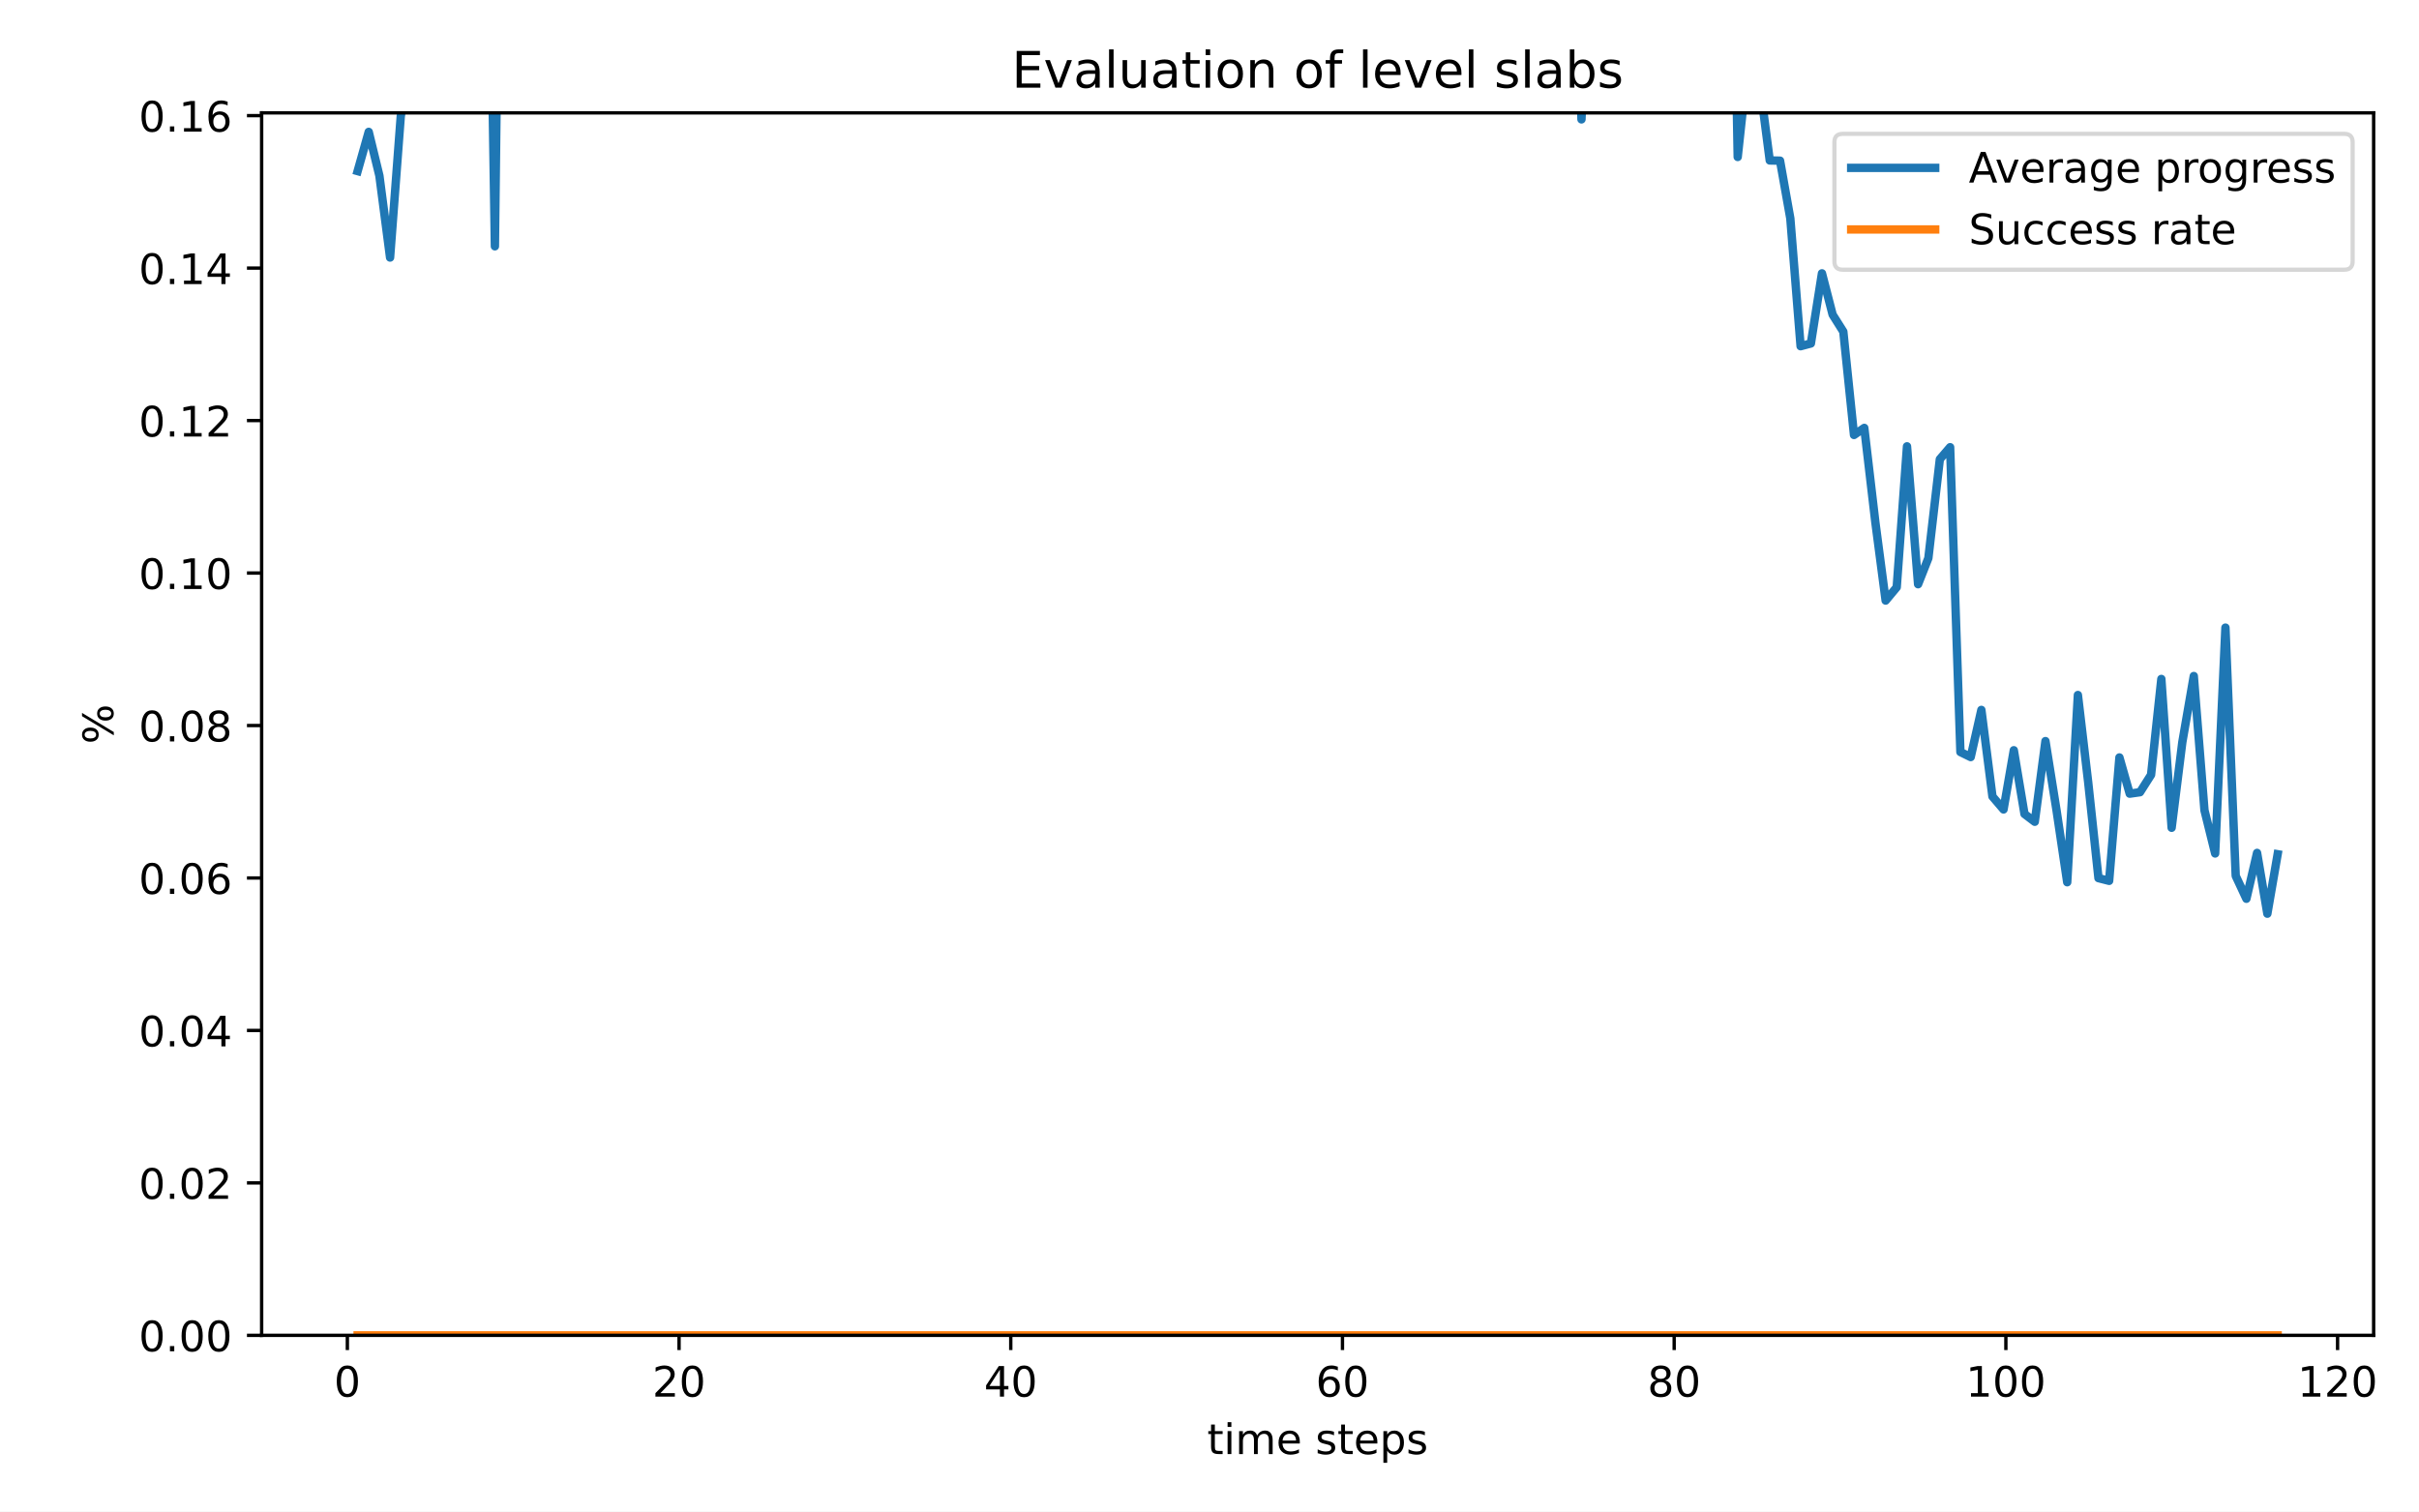
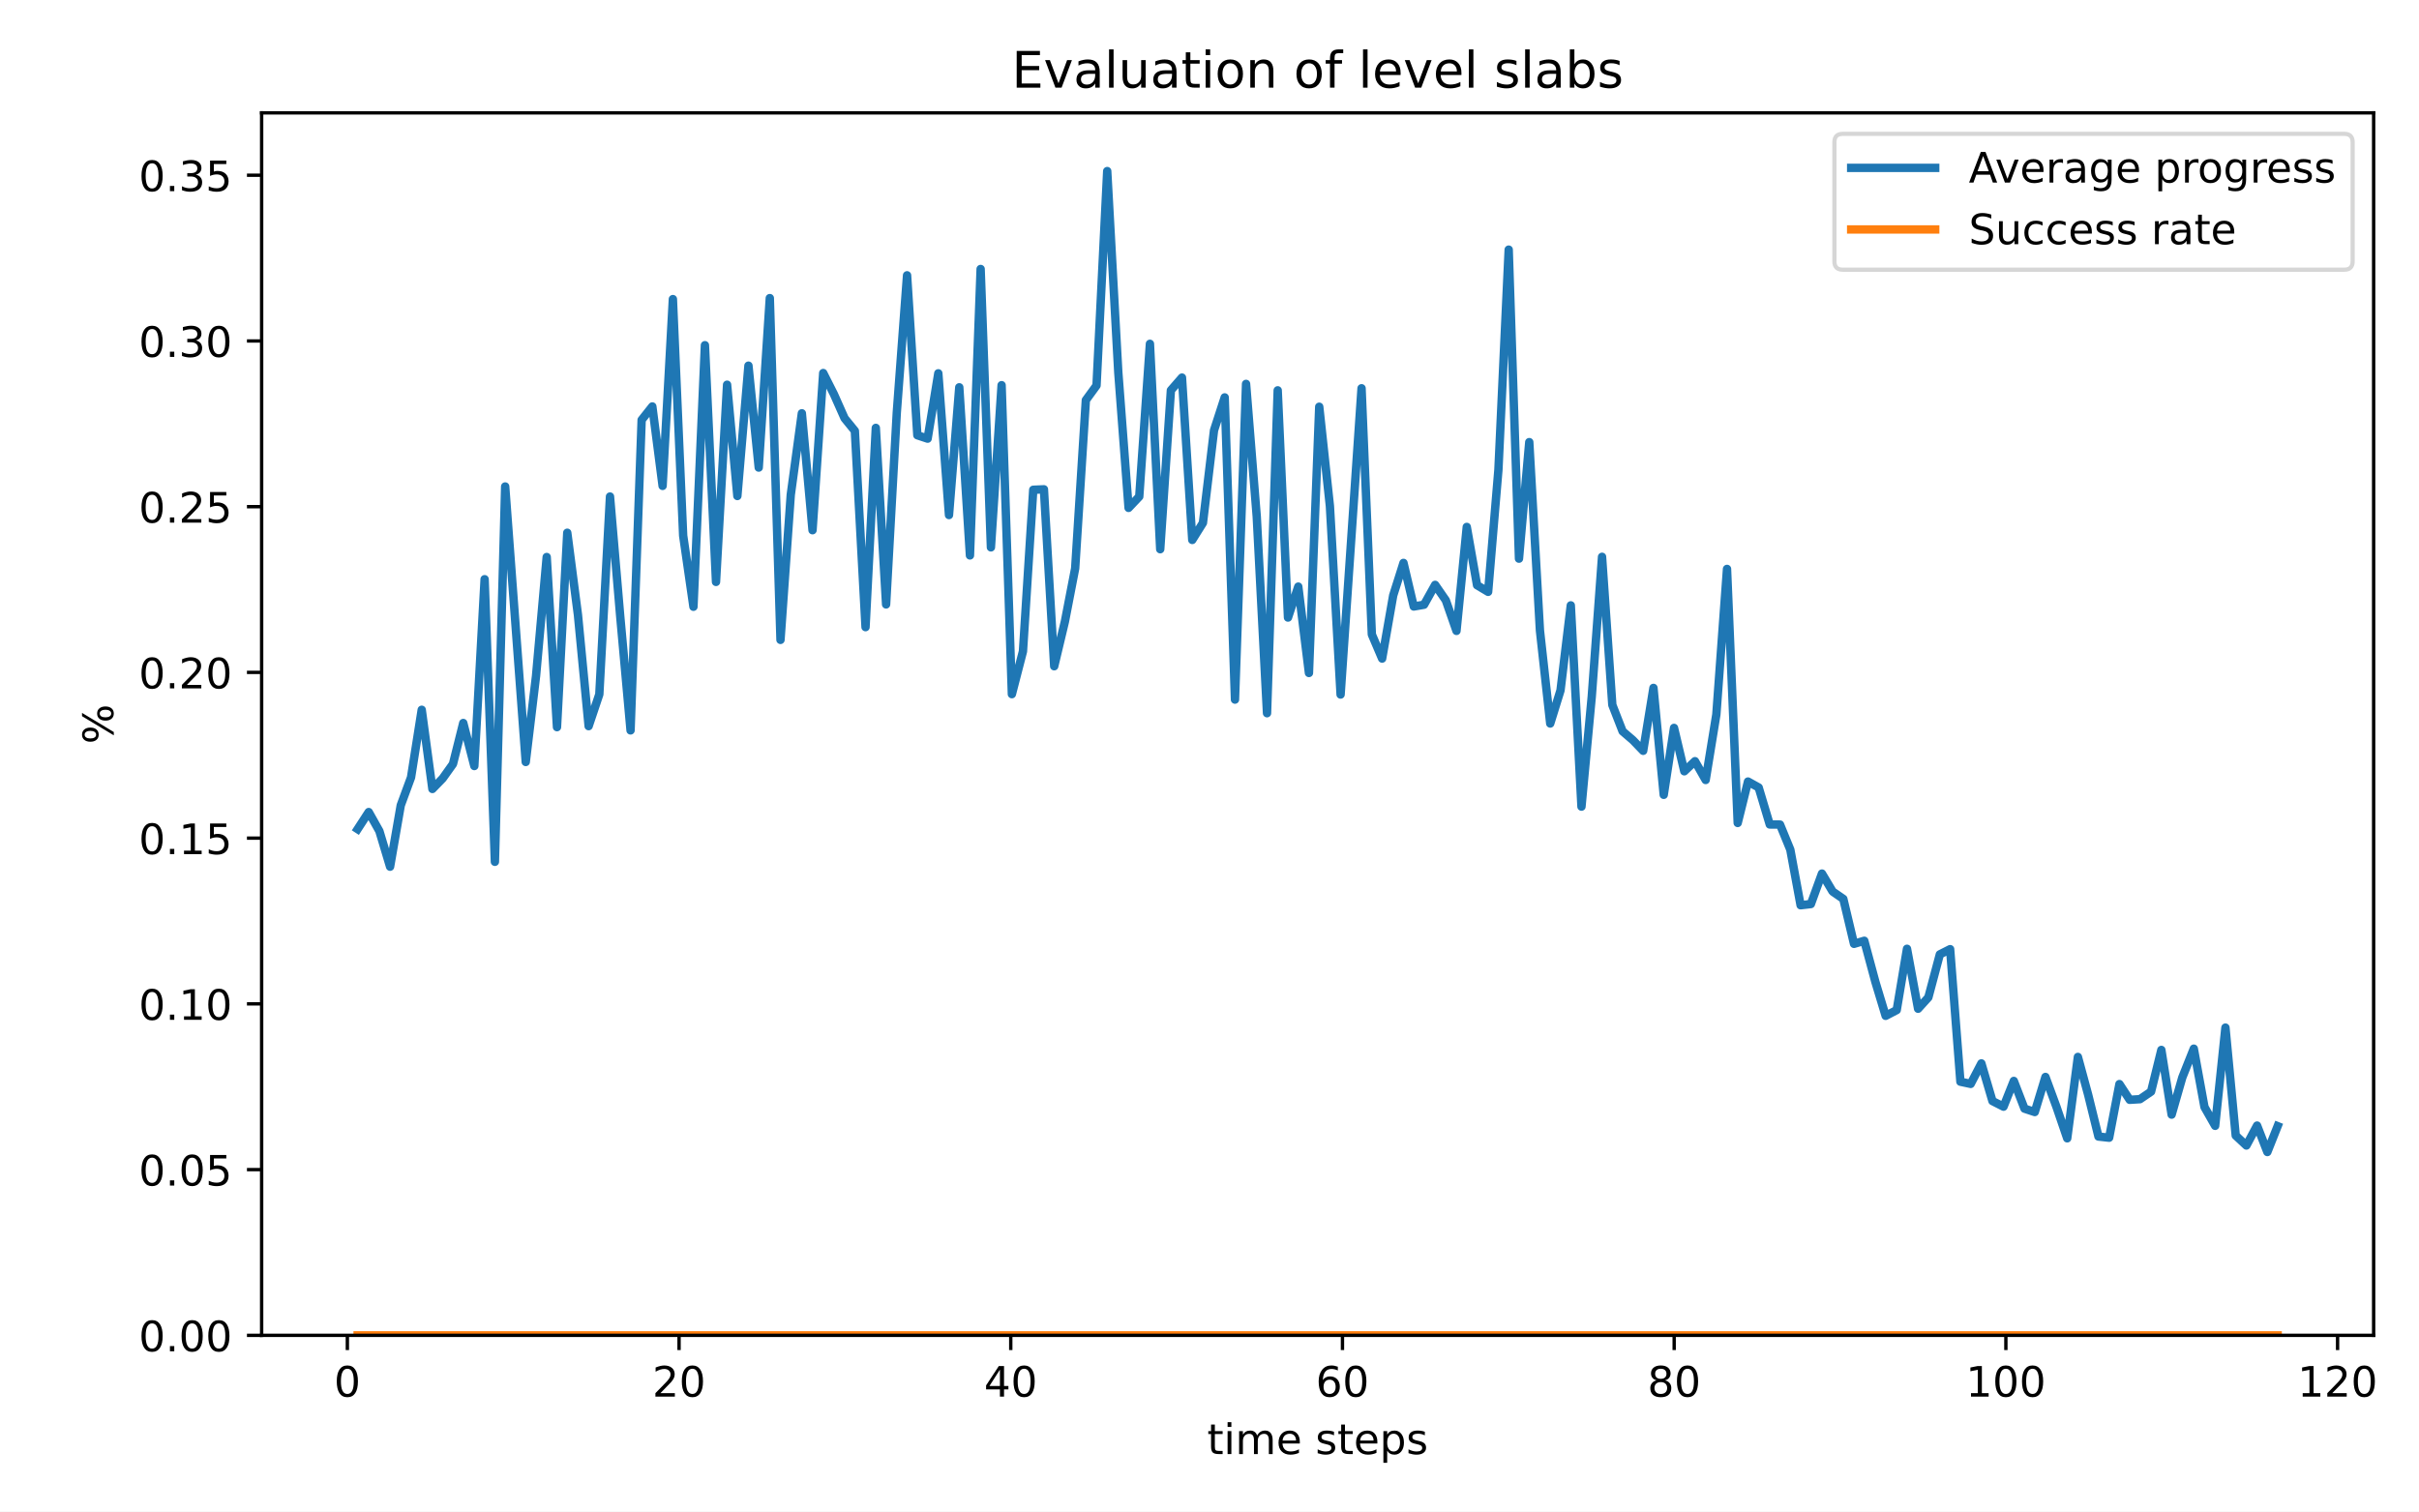
<svg xmlns="http://www.w3.org/2000/svg" xmlns:xlink="http://www.w3.org/1999/xlink" width="576pt" height="360pt" viewBox="0 0 576 360" version="1.1">
  <defs>
    <style type="text/css">*{stroke-linejoin: round; stroke-linecap: butt}</style>
  </defs>
  <g id="figure_1">
    <g id="patch_1">
      <path d="M 0 360  L 576 360  L 576 0  L 0 0  z " style="fill: #ffffff" />
    </g>
    <g id="axes_1">
      <g id="patch_2">
        <path d="M 62.3 318.04  L 565.2 318.04  L 565.2 26.88  L 62.3 26.88  z " style="fill: #ffffff" />
      </g>
      <g id="matplotlib.axis_1">
        <g id="xtick_1">
          <g id="line2d_1">
            <defs>
-               <path id="m8d0ee8a92a" d="M 0 0  L 0 3.5  " style="stroke: #000000; stroke-width: 0.8" />
-             </defs>
-             <g>
-               <use xlink:href="#m8d0ee8a92a" x="82.711" y="318.04" style="stroke: #000000; stroke-width: 0.8" />
+               <path id="m8f69f5ea8b" d="M 0 0  L 0 3.5  " style="stroke: #000000; stroke-width: 0.8" />
+             </defs>
+             <g>
+               <use xlink:href="#m8f69f5ea8b" x="82.711" y="318.04" style="stroke: #000000; stroke-width: 0.8" />
            </g>
          </g>
          <g id="text_1">
            <g transform="translate(79.52939 332.6384) scale(0.1 -0.1)">
              <defs>
                <path id="DejaVuSans-30" d="M 2034 4250  Q 1547 4250 1301 3770  Q 1056 3291 1056 2328  Q 1056 1369 1301 889  Q 1547 409 2034 409  Q 2525 409 2770 889  Q 3016 1369 3016 2328  Q 3016 3291 2770 3770  Q 2525 4250 2034 4250  z M 2034 4750  Q 2819 4750 3233 4129  Q 3647 3509 3647 2328  Q 3647 1150 3233 529  Q 2819 -91 2034 -91  Q 1250 -91 836 529  Q 422 1150 422 2328  Q 422 3509 836 4129  Q 1250 4750 2034 4750  z " transform="scale(0.015625)" />
              </defs>
              <use xlink:href="#DejaVuSans-30" />
            </g>
          </g>
        </g>
        <g id="xtick_2">
          <g id="line2d_2">
            <g>
-               <use xlink:href="#m8d0ee8a92a" x="161.694" y="318.04" style="stroke: #000000; stroke-width: 0.8" />
+               <use xlink:href="#m8f69f5ea8b" x="161.694" y="318.04" style="stroke: #000000; stroke-width: 0.8" />
            </g>
          </g>
          <g id="text_2">
            <g transform="translate(155.3315 332.6384) scale(0.1 -0.1)">
              <defs>
                <path id="DejaVuSans-32" d="M 1228 531  L 3431 531  L 3431 0  L 469 0  L 469 531  Q 828 903 1448 1529  Q 2069 2156 2228 2338  Q 2531 2678 2651 2914  Q 2772 3150 2772 3378  Q 2772 3750 2511 3984  Q 2250 4219 1831 4219  Q 1534 4219 1204 4116  Q 875 4013 500 3803  L 500 4441  Q 881 4594 1212 4672  Q 1544 4750 1819 4750  Q 2544 4750 2975 4387  Q 3406 4025 3406 3419  Q 3406 3131 3298 2873  Q 3191 2616 2906 2266  Q 2828 2175 2409 1742  Q 1991 1309 1228 531  z " transform="scale(0.015625)" />
              </defs>
              <use xlink:href="#DejaVuSans-32" />
              <use xlink:href="#DejaVuSans-30" transform="translate(63.62305 0)" />
            </g>
          </g>
        </g>
        <g id="xtick_3">
          <g id="line2d_3">
            <g>
-               <use xlink:href="#m8d0ee8a92a" x="240.677" y="318.04" style="stroke: #000000; stroke-width: 0.8" />
+               <use xlink:href="#m8f69f5ea8b" x="240.677" y="318.04" style="stroke: #000000; stroke-width: 0.8" />
            </g>
          </g>
          <g id="text_3">
            <g transform="translate(234.315 332.6384) scale(0.1 -0.1)">
              <defs>
                <path id="DejaVuSans-34" d="M 2419 4116  L 825 1625  L 2419 1625  L 2419 4116  z M 2253 4666  L 3047 4666  L 3047 1625  L 3713 1625  L 3713 1100  L 3047 1100  L 3047 0  L 2419 0  L 2419 1100  L 313 1100  L 313 1709  L 2253 4666  z " transform="scale(0.015625)" />
              </defs>
              <use xlink:href="#DejaVuSans-34" />
              <use xlink:href="#DejaVuSans-30" transform="translate(63.62305 0)" />
            </g>
          </g>
        </g>
        <g id="xtick_4">
          <g id="line2d_4">
            <g>
-               <use xlink:href="#m8d0ee8a92a" x="319.661" y="318.04" style="stroke: #000000; stroke-width: 0.8" />
+               <use xlink:href="#m8f69f5ea8b" x="319.661" y="318.04" style="stroke: #000000; stroke-width: 0.8" />
            </g>
          </g>
          <g id="text_4">
            <g transform="translate(313.2984 332.6384) scale(0.1 -0.1)">
              <defs>
                <path id="DejaVuSans-36" d="M 2113 2584  Q 1688 2584 1439 2293  Q 1191 2003 1191 1497  Q 1191 994 1439 701  Q 1688 409 2113 409  Q 2538 409 2786 701  Q 3034 994 3034 1497  Q 3034 2003 2786 2293  Q 2538 2584 2113 2584  z M 3366 4563  L 3366 3988  Q 3128 4100 2886 4159  Q 2644 4219 2406 4219  Q 1781 4219 1451 3797  Q 1122 3375 1075 2522  Q 1259 2794 1537 2939  Q 1816 3084 2150 3084  Q 2853 3084 3261 2657  Q 3669 2231 3669 1497  Q 3669 778 3244 343  Q 2819 -91 2113 -91  Q 1303 -91 875 529  Q 447 1150 447 2328  Q 447 3434 972 4092  Q 1497 4750 2381 4750  Q 2619 4750 2861 4703  Q 3103 4656 3366 4563  z " transform="scale(0.015625)" />
              </defs>
              <use xlink:href="#DejaVuSans-36" />
              <use xlink:href="#DejaVuSans-30" transform="translate(63.62305 0)" />
            </g>
          </g>
        </g>
        <g id="xtick_5">
          <g id="line2d_5">
            <g>
-               <use xlink:href="#m8d0ee8a92a" x="398.644" y="318.04" style="stroke: #000000; stroke-width: 0.8" />
+               <use xlink:href="#m8f69f5ea8b" x="398.644" y="318.04" style="stroke: #000000; stroke-width: 0.8" />
            </g>
          </g>
          <g id="text_5">
            <g transform="translate(392.2818 332.6384) scale(0.1 -0.1)">
              <defs>
                <path id="DejaVuSans-38" d="M 2034 2216  Q 1584 2216 1326 1975  Q 1069 1734 1069 1313  Q 1069 891 1326 650  Q 1584 409 2034 409  Q 2484 409 2743 651  Q 3003 894 3003 1313  Q 3003 1734 2745 1975  Q 2488 2216 2034 2216  z M 1403 2484  Q 997 2584 770 2862  Q 544 3141 544 3541  Q 544 4100 942 4425  Q 1341 4750 2034 4750  Q 2731 4750 3128 4425  Q 3525 4100 3525 3541  Q 3525 3141 3298 2862  Q 3072 2584 2669 2484  Q 3125 2378 3379 2068  Q 3634 1759 3634 1313  Q 3634 634 3220 271  Q 2806 -91 2034 -91  Q 1263 -91 848 271  Q 434 634 434 1313  Q 434 1759 690 2068  Q 947 2378 1403 2484  z M 1172 3481  Q 1172 3119 1398 2916  Q 1625 2713 2034 2713  Q 2441 2713 2670 2916  Q 2900 3119 2900 3481  Q 2900 3844 2670 4047  Q 2441 4250 2034 4250  Q 1625 4250 1398 4047  Q 1172 3844 1172 3481  z " transform="scale(0.015625)" />
              </defs>
              <use xlink:href="#DejaVuSans-38" />
              <use xlink:href="#DejaVuSans-30" transform="translate(63.62305 0)" />
            </g>
          </g>
        </g>
        <g id="xtick_6">
          <g id="line2d_6">
            <g>
-               <use xlink:href="#m8d0ee8a92a" x="477.628" y="318.04" style="stroke: #000000; stroke-width: 0.8" />
+               <use xlink:href="#m8f69f5ea8b" x="477.628" y="318.04" style="stroke: #000000; stroke-width: 0.8" />
            </g>
          </g>
          <g id="text_6">
            <g transform="translate(468.0839 332.6384) scale(0.1 -0.1)">
              <defs>
                <path id="DejaVuSans-31" d="M 794 531  L 1825 531  L 1825 4091  L 703 3866  L 703 4441  L 1819 4666  L 2450 4666  L 2450 531  L 3481 531  L 3481 0  L 794 0  L 794 531  z " transform="scale(0.015625)" />
              </defs>
              <use xlink:href="#DejaVuSans-31" />
              <use xlink:href="#DejaVuSans-30" transform="translate(63.62305 0)" />
              <use xlink:href="#DejaVuSans-30" transform="translate(127.2461 0)" />
            </g>
          </g>
        </g>
        <g id="xtick_7">
          <g id="line2d_7">
            <g>
-               <use xlink:href="#m8d0ee8a92a" x="556.611" y="318.04" style="stroke: #000000; stroke-width: 0.8" />
+               <use xlink:href="#m8f69f5ea8b" x="556.611" y="318.04" style="stroke: #000000; stroke-width: 0.8" />
            </g>
          </g>
          <g id="text_7">
            <g transform="translate(547.0673 332.6384) scale(0.1 -0.1)">
              <use xlink:href="#DejaVuSans-31" />
              <use xlink:href="#DejaVuSans-32" transform="translate(63.62305 0)" />
              <use xlink:href="#DejaVuSans-30" transform="translate(127.2461 0)" />
            </g>
          </g>
        </g>
        <g id="text_8">
          <g transform="translate(287.4445 346.3166) scale(0.1 -0.1)">
            <defs>
              <path id="DejaVuSans-74" d="M 1172 4494  L 1172 3500  L 2356 3500  L 2356 3053  L 1172 3053  L 1172 1153  Q 1172 725 1289 603  Q 1406 481 1766 481  L 2356 481  L 2356 0  L 1766 0  Q 1100 0 847 248  Q 594 497 594 1153  L 594 3053  L 172 3053  L 172 3500  L 594 3500  L 594 4494  L 1172 4494  z " transform="scale(0.015625)" />
              <path id="DejaVuSans-69" d="M 603 3500  L 1178 3500  L 1178 0  L 603 0  L 603 3500  z M 603 4863  L 1178 4863  L 1178 4134  L 603 4134  L 603 4863  z " transform="scale(0.015625)" />
              <path id="DejaVuSans-6d" d="M 3328 2828  Q 3544 3216 3844 3400  Q 4144 3584 4550 3584  Q 5097 3584 5394 3201  Q 5691 2819 5691 2113  L 5691 0  L 5113 0  L 5113 2094  Q 5113 2597 4934 2840  Q 4756 3084 4391 3084  Q 3944 3084 3684 2787  Q 3425 2491 3425 1978  L 3425 0  L 2847 0  L 2847 2094  Q 2847 2600 2669 2842  Q 2491 3084 2119 3084  Q 1678 3084 1418 2786  Q 1159 2488 1159 1978  L 1159 0  L 581 0  L 581 3500  L 1159 3500  L 1159 2956  Q 1356 3278 1631 3431  Q 1906 3584 2284 3584  Q 2666 3584 2933 3390  Q 3200 3197 3328 2828  z " transform="scale(0.015625)" />
              <path id="DejaVuSans-65" d="M 3597 1894  L 3597 1613  L 953 1613  Q 991 1019 1311 708  Q 1631 397 2203 397  Q 2534 397 2845 478  Q 3156 559 3463 722  L 3463 178  Q 3153 47 2828 -22  Q 2503 -91 2169 -91  Q 1331 -91 842 396  Q 353 884 353 1716  Q 353 2575 817 3079  Q 1281 3584 2069 3584  Q 2775 3584 3186 3129  Q 3597 2675 3597 1894  z M 3022 2063  Q 3016 2534 2758 2815  Q 2500 3097 2075 3097  Q 1594 3097 1305 2825  Q 1016 2553 972 2059  L 3022 2063  z " transform="scale(0.015625)" />
              <path id="DejaVuSans-20" transform="scale(0.015625)" />
              <path id="DejaVuSans-73" d="M 2834 3397  L 2834 2853  Q 2591 2978 2328 3040  Q 2066 3103 1784 3103  Q 1356 3103 1142 2972  Q 928 2841 928 2578  Q 928 2378 1081 2264  Q 1234 2150 1697 2047  L 1894 2003  Q 2506 1872 2764 1633  Q 3022 1394 3022 966  Q 3022 478 2636 193  Q 2250 -91 1575 -91  Q 1294 -91 989 -36  Q 684 19 347 128  L 347 722  Q 666 556 975 473  Q 1284 391 1588 391  Q 1994 391 2212 530  Q 2431 669 2431 922  Q 2431 1156 2273 1281  Q 2116 1406 1581 1522  L 1381 1569  Q 847 1681 609 1914  Q 372 2147 372 2553  Q 372 3047 722 3315  Q 1072 3584 1716 3584  Q 2034 3584 2315 3537  Q 2597 3491 2834 3397  z " transform="scale(0.015625)" />
              <path id="DejaVuSans-70" d="M 1159 525  L 1159 -1331  L 581 -1331  L 581 3500  L 1159 3500  L 1159 2969  Q 1341 3281 1617 3432  Q 1894 3584 2278 3584  Q 2916 3584 3314 3078  Q 3713 2572 3713 1747  Q 3713 922 3314 415  Q 2916 -91 2278 -91  Q 1894 -91 1617 61  Q 1341 213 1159 525  z M 3116 1747  Q 3116 2381 2855 2742  Q 2594 3103 2138 3103  Q 1681 3103 1420 2742  Q 1159 2381 1159 1747  Q 1159 1113 1420 752  Q 1681 391 2138 391  Q 2594 391 2855 752  Q 3116 1113 3116 1747  z " transform="scale(0.015625)" />
            </defs>
            <use xlink:href="#DejaVuSans-74" />
            <use xlink:href="#DejaVuSans-69" transform="translate(39.20898 0)" />
            <use xlink:href="#DejaVuSans-6d" transform="translate(66.99219 0)" />
            <use xlink:href="#DejaVuSans-65" transform="translate(164.4043 0)" />
            <use xlink:href="#DejaVuSans-20" transform="translate(225.9277 0)" />
            <use xlink:href="#DejaVuSans-73" transform="translate(257.7148 0)" />
            <use xlink:href="#DejaVuSans-74" transform="translate(309.8145 0)" />
            <use xlink:href="#DejaVuSans-65" transform="translate(349.0234 0)" />
            <use xlink:href="#DejaVuSans-70" transform="translate(410.5469 0)" />
            <use xlink:href="#DejaVuSans-73" transform="translate(474.0234 0)" />
          </g>
        </g>
      </g>
      <g id="matplotlib.axis_2">
        <g id="ytick_1">
          <g id="line2d_8">
            <defs>
-               <path id="m5d60619b1b" d="M 0 0  L -3.5 0  " style="stroke: #000000; stroke-width: 0.8" />
-             </defs>
-             <g>
-               <use xlink:href="#m5d60619b1b" x="62.3" y="318.04" style="stroke: #000000; stroke-width: 0.8" />
+               <path id="m238038a373" d="M 0 0  L -3.5 0  " style="stroke: #000000; stroke-width: 0.8" />
+             </defs>
+             <g>
+               <use xlink:href="#m238038a373" x="62.3" y="318.04" style="stroke: #000000; stroke-width: 0.8" />
            </g>
          </g>
          <g id="text_9">
            <g transform="translate(33.03437 321.8392) scale(0.1 -0.1)">
              <defs>
                <path id="DejaVuSans-2e" d="M 684 794  L 1344 794  L 1344 0  L 684 0  L 684 794  z " transform="scale(0.015625)" />
              </defs>
              <use xlink:href="#DejaVuSans-30" />
              <use xlink:href="#DejaVuSans-2e" transform="translate(63.62305 0)" />
              <use xlink:href="#DejaVuSans-30" transform="translate(95.41016 0)" />
              <use xlink:href="#DejaVuSans-30" transform="translate(159.0332 0)" />
            </g>
          </g>
        </g>
        <g id="ytick_2">
          <g id="line2d_9">
            <g>
-               <use xlink:href="#m5d60619b1b" x="62.3" y="281.728" style="stroke: #000000; stroke-width: 0.8" />
+               <use xlink:href="#m238038a373" x="62.3" y="278.567" style="stroke: #000000; stroke-width: 0.8" />
            </g>
          </g>
          <g id="text_10">
-             <g transform="translate(33.03437 285.5273) scale(0.1 -0.1)">
+             <g transform="translate(33.03437 282.3664) scale(0.1 -0.1)">
+               <defs>
+                 <path id="DejaVuSans-35" d="M 691 4666  L 3169 4666  L 3169 4134  L 1269 4134  L 1269 2991  Q 1406 3038 1543 3061  Q 1681 3084 1819 3084  Q 2600 3084 3056 2656  Q 3513 2228 3513 1497  Q 3513 744 3044 326  Q 2575 -91 1722 -91  Q 1428 -91 1123 -41  Q 819 9 494 109  L 494 744  Q 775 591 1075 516  Q 1375 441 1709 441  Q 2250 441 2565 725  Q 2881 1009 2881 1497  Q 2881 1984 2565 2268  Q 2250 2553 1709 2553  Q 1456 2553 1204 2497  Q 953 2441 691 2322  L 691 4666  z " transform="scale(0.015625)" />
+               </defs>
              <use xlink:href="#DejaVuSans-30" />
              <use xlink:href="#DejaVuSans-2e" transform="translate(63.62305 0)" />
              <use xlink:href="#DejaVuSans-30" transform="translate(95.41016 0)" />
-               <use xlink:href="#DejaVuSans-32" transform="translate(159.0332 0)" />
+               <use xlink:href="#DejaVuSans-35" transform="translate(159.0332 0)" />
            </g>
          </g>
        </g>
        <g id="ytick_3">
          <g id="line2d_10">
            <g>
-               <use xlink:href="#m5d60619b1b" x="62.3" y="245.416" style="stroke: #000000; stroke-width: 0.8" />
+               <use xlink:href="#m238038a373" x="62.3" y="239.094" style="stroke: #000000; stroke-width: 0.8" />
            </g>
          </g>
          <g id="text_11">
-             <g transform="translate(33.03437 249.2155) scale(0.1 -0.1)">
-               <use xlink:href="#DejaVuSans-30" />
-               <use xlink:href="#DejaVuSans-2e" transform="translate(63.62305 0)" />
-               <use xlink:href="#DejaVuSans-30" transform="translate(95.41016 0)" />
-               <use xlink:href="#DejaVuSans-34" transform="translate(159.0332 0)" />
+             <g transform="translate(33.03437 242.8937) scale(0.1 -0.1)">
+               <use xlink:href="#DejaVuSans-30" />
+               <use xlink:href="#DejaVuSans-2e" transform="translate(63.62305 0)" />
+               <use xlink:href="#DejaVuSans-31" transform="translate(95.41016 0)" />
+               <use xlink:href="#DejaVuSans-30" transform="translate(159.0332 0)" />
            </g>
          </g>
        </g>
        <g id="ytick_4">
          <g id="line2d_11">
            <g>
-               <use xlink:href="#m5d60619b1b" x="62.3" y="209.104" style="stroke: #000000; stroke-width: 0.8" />
+               <use xlink:href="#m238038a373" x="62.3" y="199.622" style="stroke: #000000; stroke-width: 0.8" />
            </g>
          </g>
          <g id="text_12">
-             <g transform="translate(33.03437 212.9036) scale(0.1 -0.1)">
-               <use xlink:href="#DejaVuSans-30" />
-               <use xlink:href="#DejaVuSans-2e" transform="translate(63.62305 0)" />
-               <use xlink:href="#DejaVuSans-30" transform="translate(95.41016 0)" />
-               <use xlink:href="#DejaVuSans-36" transform="translate(159.0332 0)" />
+             <g transform="translate(33.03437 203.4209) scale(0.1 -0.1)">
+               <use xlink:href="#DejaVuSans-30" />
+               <use xlink:href="#DejaVuSans-2e" transform="translate(63.62305 0)" />
+               <use xlink:href="#DejaVuSans-31" transform="translate(95.41016 0)" />
+               <use xlink:href="#DejaVuSans-35" transform="translate(159.0332 0)" />
            </g>
          </g>
        </g>
        <g id="ytick_5">
          <g id="line2d_12">
            <g>
-               <use xlink:href="#m5d60619b1b" x="62.3" y="172.793" style="stroke: #000000; stroke-width: 0.8" />
+               <use xlink:href="#m238038a373" x="62.3" y="160.149" style="stroke: #000000; stroke-width: 0.8" />
            </g>
          </g>
          <g id="text_13">
-             <g transform="translate(33.03437 176.5917) scale(0.1 -0.1)">
-               <use xlink:href="#DejaVuSans-30" />
-               <use xlink:href="#DejaVuSans-2e" transform="translate(63.62305 0)" />
-               <use xlink:href="#DejaVuSans-30" transform="translate(95.41016 0)" />
-               <use xlink:href="#DejaVuSans-38" transform="translate(159.0332 0)" />
+             <g transform="translate(33.03437 163.9481) scale(0.1 -0.1)">
+               <use xlink:href="#DejaVuSans-30" />
+               <use xlink:href="#DejaVuSans-2e" transform="translate(63.62305 0)" />
+               <use xlink:href="#DejaVuSans-32" transform="translate(95.41016 0)" />
+               <use xlink:href="#DejaVuSans-30" transform="translate(159.0332 0)" />
            </g>
          </g>
        </g>
        <g id="ytick_6">
          <g id="line2d_13">
            <g>
-               <use xlink:href="#m5d60619b1b" x="62.3" y="136.481" style="stroke: #000000; stroke-width: 0.8" />
+               <use xlink:href="#m238038a373" x="62.3" y="120.676" style="stroke: #000000; stroke-width: 0.8" />
            </g>
          </g>
          <g id="text_14">
-             <g transform="translate(33.03437 140.2799) scale(0.1 -0.1)">
-               <use xlink:href="#DejaVuSans-30" />
-               <use xlink:href="#DejaVuSans-2e" transform="translate(63.62305 0)" />
-               <use xlink:href="#DejaVuSans-31" transform="translate(95.41016 0)" />
-               <use xlink:href="#DejaVuSans-30" transform="translate(159.0332 0)" />
+             <g transform="translate(33.03437 124.4753) scale(0.1 -0.1)">
+               <use xlink:href="#DejaVuSans-30" />
+               <use xlink:href="#DejaVuSans-2e" transform="translate(63.62305 0)" />
+               <use xlink:href="#DejaVuSans-32" transform="translate(95.41016 0)" />
+               <use xlink:href="#DejaVuSans-35" transform="translate(159.0332 0)" />
            </g>
          </g>
        </g>
        <g id="ytick_7">
          <g id="line2d_14">
            <g>
-               <use xlink:href="#m5d60619b1b" x="62.3" y="100.169" style="stroke: #000000; stroke-width: 0.8" />
+               <use xlink:href="#m238038a373" x="62.3" y="81.203" style="stroke: #000000; stroke-width: 0.8" />
            </g>
          </g>
          <g id="text_15">
-             <g transform="translate(33.03437 103.968) scale(0.1 -0.1)">
-               <use xlink:href="#DejaVuSans-30" />
-               <use xlink:href="#DejaVuSans-2e" transform="translate(63.62305 0)" />
-               <use xlink:href="#DejaVuSans-31" transform="translate(95.41016 0)" />
-               <use xlink:href="#DejaVuSans-32" transform="translate(159.0332 0)" />
+             <g transform="translate(33.03437 85.00253) scale(0.1 -0.1)">
+               <defs>
+                 <path id="DejaVuSans-33" d="M 2597 2516  Q 3050 2419 3304 2112  Q 3559 1806 3559 1356  Q 3559 666 3084 287  Q 2609 -91 1734 -91  Q 1441 -91 1130 -33  Q 819 25 488 141  L 488 750  Q 750 597 1062 519  Q 1375 441 1716 441  Q 2309 441 2620 675  Q 2931 909 2931 1356  Q 2931 1769 2642 2001  Q 2353 2234 1838 2234  L 1294 2234  L 1294 2753  L 1863 2753  Q 2328 2753 2575 2939  Q 2822 3125 2822 3475  Q 2822 3834 2567 4026  Q 2313 4219 1838 4219  Q 1578 4219 1281 4162  Q 984 4106 628 3988  L 628 4550  Q 988 4650 1302 4700  Q 1616 4750 1894 4750  Q 2613 4750 3031 4423  Q 3450 4097 3450 3541  Q 3450 3153 3228 2886  Q 3006 2619 2597 2516  z " transform="scale(0.015625)" />
+               </defs>
+               <use xlink:href="#DejaVuSans-30" />
+               <use xlink:href="#DejaVuSans-2e" transform="translate(63.62305 0)" />
+               <use xlink:href="#DejaVuSans-33" transform="translate(95.41016 0)" />
+               <use xlink:href="#DejaVuSans-30" transform="translate(159.0332 0)" />
            </g>
          </g>
        </g>
        <g id="ytick_8">
          <g id="line2d_15">
            <g>
-               <use xlink:href="#m5d60619b1b" x="62.3" y="63.857" style="stroke: #000000; stroke-width: 0.8" />
+               <use xlink:href="#m238038a373" x="62.3" y="41.731" style="stroke: #000000; stroke-width: 0.8" />
            </g>
          </g>
          <g id="text_16">
-             <g transform="translate(33.03437 67.65613) scale(0.1 -0.1)">
-               <use xlink:href="#DejaVuSans-30" />
-               <use xlink:href="#DejaVuSans-2e" transform="translate(63.62305 0)" />
-               <use xlink:href="#DejaVuSans-31" transform="translate(95.41016 0)" />
-               <use xlink:href="#DejaVuSans-34" transform="translate(159.0332 0)" />
-             </g>
-           </g>
-         </g>
-         <g id="ytick_9">
-           <g id="line2d_16">
-             <g>
-               <use xlink:href="#m5d60619b1b" x="62.3" y="27.545" style="stroke: #000000; stroke-width: 0.8" />
-             </g>
-           </g>
-           <g id="text_17">
-             <g transform="translate(33.03437 31.34426) scale(0.1 -0.1)">
-               <use xlink:href="#DejaVuSans-30" />
-               <use xlink:href="#DejaVuSans-2e" transform="translate(63.62305 0)" />
-               <use xlink:href="#DejaVuSans-31" transform="translate(95.41016 0)" />
-               <use xlink:href="#DejaVuSans-36" transform="translate(159.0332 0)" />
-             </g>
-           </g>
-         </g>
-         <g id="text_18">
+             <g transform="translate(33.03437 45.52975) scale(0.1 -0.1)">
+               <use xlink:href="#DejaVuSans-30" />
+               <use xlink:href="#DejaVuSans-2e" transform="translate(63.62305 0)" />
+               <use xlink:href="#DejaVuSans-33" transform="translate(95.41016 0)" />
+               <use xlink:href="#DejaVuSans-35" transform="translate(159.0332 0)" />
+             </g>
+           </g>
+         </g>
+         <g id="text_17">
          <g transform="translate(26.95469 177.2108) rotate(-90) scale(0.1 -0.1)">
            <defs>
              <path id="DejaVuSans-25" d="M 4653 2053  Q 4381 2053 4226 1822  Q 4072 1591 4072 1178  Q 4072 772 4226 539  Q 4381 306 4653 306  Q 4919 306 5073 539  Q 5228 772 5228 1178  Q 5228 1588 5073 1820  Q 4919 2053 4653 2053  z M 4653 2450  Q 5147 2450 5437 2106  Q 5728 1763 5728 1178  Q 5728 594 5436 251  Q 5144 -91 4653 -91  Q 4153 -91 3862 251  Q 3572 594 3572 1178  Q 3572 1766 3864 2108  Q 4156 2450 4653 2450  z M 1428 4353  Q 1159 4353 1004 4120  Q 850 3888 850 3481  Q 850 3069 1003 2837  Q 1156 2606 1428 2606  Q 1700 2606 1854 2837  Q 2009 3069 2009 3481  Q 2009 3884 1853 4118  Q 1697 4353 1428 4353  z M 4250 4750  L 4750 4750  L 1831 -91  L 1331 -91  L 4250 4750  z M 1428 4750  Q 1922 4750 2215 4408  Q 2509 4066 2509 3481  Q 2509 2891 2217 2550  Q 1925 2209 1428 2209  Q 931 2209 642 2551  Q 353 2894 353 3481  Q 353 4063 643 4406  Q 934 4750 1428 4750  z " transform="scale(0.015625)" />
            </defs>
            <use xlink:href="#DejaVuSans-25" />
          </g>
        </g>
      </g>
+       <g id="line2d_16">
+         <path d="M 85.159 197.467  L 87.797 193.406  L 90.34 197.947  L 92.884 206.421  L 95.427 191.797  L 97.875 185.155  L 100.418 169.052  L 102.962 187.909  L 105.41 185.391  L 107.859 181.958  L 110.307 172.198  L 112.945 182.445  L 115.394 137.952  L 117.842 205.258  L 120.29 115.867  L 125.187 181.479  L 127.636 161.022  L 130.179 132.667  L 132.628 173.185  L 135.076 126.884  L 137.619 146.46  L 140.162 172.945  L 142.706 165.368  L 145.249 118.261  L 147.697 146.928  L 150.146 173.959  L 152.784 100.018  L 155.327 96.807  L 157.776 115.724  L 160.224 71.238  L 162.672 127.568  L 165.121 144.512  L 167.854 82.217  L 170.492 138.595  L 173.13 91.626  L 175.578 118.132  L 178.216 87.092  L 180.665 111.363  L 183.303 70.998  L 185.846 152.401  L 188.294 117.833  L 190.932 98.434  L 193.476 126.281  L 196.019 88.845  L 198.562 93.881  L 201.105 99.608  L 203.554 102.62  L 206.097 149.365  L 208.545 101.91  L 210.994 143.958  L 213.537 98.292  L 215.986 65.571  L 218.434 103.663  L 220.882 104.475  L 223.426 88.914  L 225.969 122.668  L 228.417 92.244  L 230.961 132.287  L 233.504 64.065  L 235.952 130.368  L 238.496 91.74  L 240.944 165.329  L 243.582 155.13  L 246.03 116.65  L 248.574 116.539  L 251.022 158.678  L 253.565 148.046  L 256.014 135.376  L 258.557 95.301  L 261.1 91.814  L 263.644 40.745  L 266.282 88.687  L 268.73 120.964  L 271.273 118.276  L 273.816 81.887  L 276.265 130.807  L 278.808 92.956  L 281.446 89.93  L 283.895 128.598  L 286.438 124.531  L 289.076 102.493  L 291.619 94.649  L 294.068 166.624  L 296.706 91.434  L 299.249 123.037  L 301.697 169.864  L 304.241 92.968  L 306.689 147.083  L 309.137 139.713  L 311.681 160.285  L 314.129 96.873  L 316.672 120.554  L 319.216 165.42  L 324.207 92.474  L 326.656 151.112  L 329.104 156.853  L 331.742 141.806  L 334.191 134.068  L 336.639 144.45  L 339.088 144.026  L 341.726 139.298  L 344.269 142.974  L 346.812 150.262  L 349.26 125.497  L 351.709 139.383  L 354.347 140.957  L 356.795 111.883  L 359.244 59.456  L 361.692 133.059  L 364.141 105.299  L 366.684 150.173  L 369.132 172.321  L 371.581 164.426  L 374.029 144.181  L 376.573 192.114  L 379.021 165.912  L 381.47 132.619  L 383.918 167.896  L 386.366 174.174  L 388.815 176.277  L 391.263 178.819  L 393.712 163.838  L 396.16 189.304  L 398.609 173.366  L 401.057 183.698  L 403.6 181.294  L 406.144 185.771  L 408.687 170.18  L 411.23 135.5  L 413.773 196.006  L 416.222 186.142  L 418.765 187.557  L 421.403 196.367  L 423.851 196.388  L 426.3 202.366  L 428.748 215.603  L 431.197 215.32  L 433.835 208.058  L 436.378 212.336  L 438.921 214.093  L 441.465 224.796  L 443.913 224.064  L 446.551 233.842  L 448.999 241.945  L 451.637 240.566  L 454.086 225.973  L 456.724 240.252  L 459.172 237.553  L 461.905 227.303  L 464.354 226.063  L 466.802 257.63  L 469.251 258.153  L 471.794 253.27  L 474.432 262.236  L 477.07 263.577  L 479.518 257.446  L 482.062 264.047  L 484.51 264.854  L 487.053 256.499  L 489.691 263.67  L 492.234 271.115  L 494.778 251.727  L 497.226 260.751  L 499.675 270.69  L 502.218 270.972  L 504.666 258.193  L 507.115 261.943  L 509.563 261.793  L 512.201 259.993  L 514.65 250.064  L 517.098 265.474  L 519.641 256.615  L 522.374 249.76  L 524.917 263.667  L 527.461 268.137  L 529.909 244.746  L 532.358 270.459  L 534.901 272.827  L 537.444 268.079  L 539.892 274.374  L 542.341 268.217  L 542.341 268.217  " clip-path="url(#pe81a13aa20)" style="fill: none; stroke: #1f77b4; stroke-width: 2; stroke-linecap: square" />
+       </g>
      <g id="line2d_17">
-         <path d="M 85.159 40.745  L 87.797 31.407  L 90.34 41.85  L 92.884 61.338  L 95.427 27.706  L 97.875 12.431  L 98.798 -1  M 101.803 -1  L 102.962 18.763  L 105.41 12.973  L 107.859 5.079  L 108.522 -1  M 112.139 -1  L 112.945 6.198  L 113.117 -1  M 116.898 -1  L 117.842 58.662  L 118.553 -1  M 125.029 -1  L 125.187 3.977  L 125.446 -1  M 375.894 -1  L 376.573 28.434  L 377.769 -1  M 395.2 -1  L 396.16 21.971  L 397.695 -1  M 400.019 -1  L 401.057 9.079  L 403.6 3.551  L 406.144 13.847  L 407.197 -1  M 413.072 -1  L 413.773 37.385  L 416.222 14.701  L 418.765 17.955  L 421.403 38.217  L 423.851 38.264  L 426.3 52.011  L 428.748 82.456  L 431.197 81.804  L 433.835 65.103  L 436.378 74.941  L 438.921 78.983  L 441.465 103.598  L 443.913 101.914  L 446.551 124.402  L 448.999 143.036  L 451.637 139.866  L 454.086 106.304  L 456.724 139.143  L 459.172 132.935  L 461.905 109.364  L 464.354 106.511  L 466.802 179.108  L 469.251 180.311  L 471.794 169.082  L 474.432 189.701  L 477.07 192.786  L 479.518 178.687  L 482.062 193.867  L 484.51 195.722  L 487.053 176.509  L 489.691 192.999  L 492.234 210.122  L 494.778 165.532  L 497.226 186.286  L 499.675 209.143  L 502.218 209.792  L 504.666 180.404  L 507.115 189.029  L 509.563 188.684  L 512.201 184.543  L 514.65 161.708  L 517.098 197.15  L 519.641 176.774  L 522.374 161.01  L 524.917 192.992  L 527.461 203.272  L 529.909 149.478  L 532.358 208.613  L 534.901 214.058  L 537.444 203.139  L 539.892 217.616  L 542.341 203.456  L 542.341 203.456  " clip-path="url(#pa902b292dc)" style="fill: none; stroke: #1f77b4; stroke-width: 2; stroke-linecap: square" />
-       </g>
-       <g id="line2d_18">
-         <path d="M 85.159 318.04  L 542.341 318.04  L 542.341 318.04  " clip-path="url(#pa902b292dc)" style="fill: none; stroke: #ff7f0e; stroke-width: 2; stroke-linecap: square" />
+         <path d="M 85.159 318.04  L 542.341 318.04  L 542.341 318.04  " clip-path="url(#pe81a13aa20)" style="fill: none; stroke: #ff7f0e; stroke-width: 2; stroke-linecap: square" />
      </g>
      <g id="patch_3">
        <path d="M 62.3 318.04  L 62.3 26.88  " style="fill: none; stroke: #000000; stroke-width: 0.8; stroke-linejoin: miter; stroke-linecap: square" />
      </g>
      <g id="patch_4">
        <path d="M 565.2 318.04  L 565.2 26.88  " style="fill: none; stroke: #000000; stroke-width: 0.8; stroke-linejoin: miter; stroke-linecap: square" />
      </g>
      <g id="patch_5">
        <path d="M 62.3 318.04  L 565.2 318.04  " style="fill: none; stroke: #000000; stroke-width: 0.8; stroke-linejoin: miter; stroke-linecap: square" />
      </g>
      <g id="patch_6">
        <path d="M 62.3 26.88  L 565.2 26.88  " style="fill: none; stroke: #000000; stroke-width: 0.8; stroke-linejoin: miter; stroke-linecap: square" />
      </g>
-       <g id="text_19">
+       <g id="text_18">
        <g transform="translate(240.9147 20.88) scale(0.12 -0.12)">
          <defs>
            <path id="DejaVuSans-45" d="M 628 4666  L 3578 4666  L 3578 4134  L 1259 4134  L 1259 2753  L 3481 2753  L 3481 2222  L 1259 2222  L 1259 531  L 3634 531  L 3634 0  L 628 0  L 628 4666  z " transform="scale(0.015625)" />
            <path id="DejaVuSans-76" d="M 191 3500  L 800 3500  L 1894 563  L 2988 3500  L 3597 3500  L 2284 0  L 1503 0  L 191 3500  z " transform="scale(0.015625)" />
            <path id="DejaVuSans-61" d="M 2194 1759  Q 1497 1759 1228 1600  Q 959 1441 959 1056  Q 959 750 1161 570  Q 1363 391 1709 391  Q 2188 391 2477 730  Q 2766 1069 2766 1631  L 2766 1759  L 2194 1759  z M 3341 1997  L 3341 0  L 2766 0  L 2766 531  Q 2569 213 2275 61  Q 1981 -91 1556 -91  Q 1019 -91 701 211  Q 384 513 384 1019  Q 384 1609 779 1909  Q 1175 2209 1959 2209  L 2766 2209  L 2766 2266  Q 2766 2663 2505 2880  Q 2244 3097 1772 3097  Q 1472 3097 1187 3025  Q 903 2953 641 2809  L 641 3341  Q 956 3463 1253 3523  Q 1550 3584 1831 3584  Q 2591 3584 2966 3190  Q 3341 2797 3341 1997  z " transform="scale(0.015625)" />
            <path id="DejaVuSans-6c" d="M 603 4863  L 1178 4863  L 1178 0  L 603 0  L 603 4863  z " transform="scale(0.015625)" />
            <path id="DejaVuSans-75" d="M 544 1381  L 544 3500  L 1119 3500  L 1119 1403  Q 1119 906 1312 657  Q 1506 409 1894 409  Q 2359 409 2629 706  Q 2900 1003 2900 1516  L 2900 3500  L 3475 3500  L 3475 0  L 2900 0  L 2900 538  Q 2691 219 2414 64  Q 2138 -91 1772 -91  Q 1169 -91 856 284  Q 544 659 544 1381  z M 1991 3584  L 1991 3584  z " transform="scale(0.015625)" />
            <path id="DejaVuSans-6f" d="M 1959 3097  Q 1497 3097 1228 2736  Q 959 2375 959 1747  Q 959 1119 1226 758  Q 1494 397 1959 397  Q 2419 397 2687 759  Q 2956 1122 2956 1747  Q 2956 2369 2687 2733  Q 2419 3097 1959 3097  z M 1959 3584  Q 2709 3584 3137 3096  Q 3566 2609 3566 1747  Q 3566 888 3137 398  Q 2709 -91 1959 -91  Q 1206 -91 779 398  Q 353 888 353 1747  Q 353 2609 779 3096  Q 1206 3584 1959 3584  z " transform="scale(0.015625)" />
            <path id="DejaVuSans-6e" d="M 3513 2113  L 3513 0  L 2938 0  L 2938 2094  Q 2938 2591 2744 2837  Q 2550 3084 2163 3084  Q 1697 3084 1428 2787  Q 1159 2491 1159 1978  L 1159 0  L 581 0  L 581 3500  L 1159 3500  L 1159 2956  Q 1366 3272 1645 3428  Q 1925 3584 2291 3584  Q 2894 3584 3203 3211  Q 3513 2838 3513 2113  z " transform="scale(0.015625)" />
            <path id="DejaVuSans-66" d="M 2375 4863  L 2375 4384  L 1825 4384  Q 1516 4384 1395 4259  Q 1275 4134 1275 3809  L 1275 3500  L 2222 3500  L 2222 3053  L 1275 3053  L 1275 0  L 697 0  L 697 3053  L 147 3053  L 147 3500  L 697 3500  L 697 3744  Q 697 4328 969 4595  Q 1241 4863 1831 4863  L 2375 4863  z " transform="scale(0.015625)" />
            <path id="DejaVuSans-62" d="M 3116 1747  Q 3116 2381 2855 2742  Q 2594 3103 2138 3103  Q 1681 3103 1420 2742  Q 1159 2381 1159 1747  Q 1159 1113 1420 752  Q 1681 391 2138 391  Q 2594 391 2855 752  Q 3116 1113 3116 1747  z M 1159 2969  Q 1341 3281 1617 3432  Q 1894 3584 2278 3584  Q 2916 3584 3314 3078  Q 3713 2572 3713 1747  Q 3713 922 3314 415  Q 2916 -91 2278 -91  Q 1894 -91 1617 61  Q 1341 213 1159 525  L 1159 0  L 581 0  L 581 4863  L 1159 4863  L 1159 2969  z " transform="scale(0.015625)" />
          </defs>
          <use xlink:href="#DejaVuSans-45" />
          <use xlink:href="#DejaVuSans-76" transform="translate(63.18359 0)" />
          <use xlink:href="#DejaVuSans-61" transform="translate(122.3633 0)" />
          <use xlink:href="#DejaVuSans-6c" transform="translate(183.6426 0)" />
          <use xlink:href="#DejaVuSans-75" transform="translate(211.4258 0)" />
          <use xlink:href="#DejaVuSans-61" transform="translate(274.8047 0)" />
          <use xlink:href="#DejaVuSans-74" transform="translate(336.084 0)" />
          <use xlink:href="#DejaVuSans-69" transform="translate(375.293 0)" />
          <use xlink:href="#DejaVuSans-6f" transform="translate(403.0762 0)" />
          <use xlink:href="#DejaVuSans-6e" transform="translate(464.2578 0)" />
          <use xlink:href="#DejaVuSans-20" transform="translate(527.6367 0)" />
          <use xlink:href="#DejaVuSans-6f" transform="translate(559.4238 0)" />
          <use xlink:href="#DejaVuSans-66" transform="translate(620.6055 0)" />
          <use xlink:href="#DejaVuSans-20" transform="translate(655.8105 0)" />
          <use xlink:href="#DejaVuSans-6c" transform="translate(687.5977 0)" />
          <use xlink:href="#DejaVuSans-65" transform="translate(715.3809 0)" />
          <use xlink:href="#DejaVuSans-76" transform="translate(776.9043 0)" />
          <use xlink:href="#DejaVuSans-65" transform="translate(836.084 0)" />
          <use xlink:href="#DejaVuSans-6c" transform="translate(897.6074 0)" />
          <use xlink:href="#DejaVuSans-20" transform="translate(925.3906 0)" />
          <use xlink:href="#DejaVuSans-73" transform="translate(957.1777 0)" />
          <use xlink:href="#DejaVuSans-6c" transform="translate(1009.277 0)" />
          <use xlink:href="#DejaVuSans-61" transform="translate(1037.061 0)" />
          <use xlink:href="#DejaVuSans-62" transform="translate(1098.34 0)" />
          <use xlink:href="#DejaVuSans-73" transform="translate(1161.816 0)" />
        </g>
      </g>
      <g id="legend_1">
        <g id="patch_7">
          <path d="M 438.797 64.236  L 558.2 64.236  Q 560.2 64.236 560.2 62.236  L 560.2 33.88  Q 560.2 31.88 558.2 31.88  L 438.797 31.88  Q 436.797 31.88 436.797 33.88  L 436.797 62.236  Q 436.797 64.236 438.797 64.236  z " style="fill: #ffffff; opacity: 0.8; stroke: #cccccc; stroke-linejoin: miter" />
        </g>
-         <g id="line2d_19">
+         <g id="line2d_18">
          <path d="M 440.797 39.978  L 450.797 39.978  L 460.797 39.978  " style="fill: none; stroke: #1f77b4; stroke-width: 2; stroke-linecap: square" />
        </g>
-         <g id="text_20">
+         <g id="text_19">
          <g transform="translate(468.7969 43.47844) scale(0.1 -0.1)">
            <defs>
              <path id="DejaVuSans-41" d="M 2188 4044  L 1331 1722  L 3047 1722  L 2188 4044  z M 1831 4666  L 2547 4666  L 4325 0  L 3669 0  L 3244 1197  L 1141 1197  L 716 0  L 50 0  L 1831 4666  z " transform="scale(0.015625)" />
              <path id="DejaVuSans-72" d="M 2631 2963  Q 2534 3019 2420 3045  Q 2306 3072 2169 3072  Q 1681 3072 1420 2755  Q 1159 2438 1159 1844  L 1159 0  L 581 0  L 581 3500  L 1159 3500  L 1159 2956  Q 1341 3275 1631 3429  Q 1922 3584 2338 3584  Q 2397 3584 2469 3576  Q 2541 3569 2628 3553  L 2631 2963  z " transform="scale(0.015625)" />
              <path id="DejaVuSans-67" d="M 2906 1791  Q 2906 2416 2648 2759  Q 2391 3103 1925 3103  Q 1463 3103 1205 2759  Q 947 2416 947 1791  Q 947 1169 1205 825  Q 1463 481 1925 481  Q 2391 481 2648 825  Q 2906 1169 2906 1791  z M 3481 434  Q 3481 -459 3084 -895  Q 2688 -1331 1869 -1331  Q 1566 -1331 1297 -1286  Q 1028 -1241 775 -1147  L 775 -588  Q 1028 -725 1275 -790  Q 1522 -856 1778 -856  Q 2344 -856 2625 -561  Q 2906 -266 2906 331  L 2906 616  Q 2728 306 2450 153  Q 2172 0 1784 0  Q 1141 0 747 490  Q 353 981 353 1791  Q 353 2603 747 3093  Q 1141 3584 1784 3584  Q 2172 3584 2450 3431  Q 2728 3278 2906 2969  L 2906 3500  L 3481 3500  L 3481 434  z " transform="scale(0.015625)" />
            </defs>
            <use xlink:href="#DejaVuSans-41" />
            <use xlink:href="#DejaVuSans-76" transform="translate(62.5332 0)" />
            <use xlink:href="#DejaVuSans-65" transform="translate(121.7129 0)" />
            <use xlink:href="#DejaVuSans-72" transform="translate(183.2363 0)" />
            <use xlink:href="#DejaVuSans-61" transform="translate(224.3496 0)" />
            <use xlink:href="#DejaVuSans-67" transform="translate(285.6289 0)" />
            <use xlink:href="#DejaVuSans-65" transform="translate(349.1055 0)" />
            <use xlink:href="#DejaVuSans-20" transform="translate(410.6289 0)" />
            <use xlink:href="#DejaVuSans-70" transform="translate(442.416 0)" />
            <use xlink:href="#DejaVuSans-72" transform="translate(505.8926 0)" />
            <use xlink:href="#DejaVuSans-6f" transform="translate(544.7559 0)" />
            <use xlink:href="#DejaVuSans-67" transform="translate(605.9375 0)" />
            <use xlink:href="#DejaVuSans-72" transform="translate(669.4141 0)" />
            <use xlink:href="#DejaVuSans-65" transform="translate(708.2773 0)" />
            <use xlink:href="#DejaVuSans-73" transform="translate(769.8008 0)" />
            <use xlink:href="#DejaVuSans-73" transform="translate(821.9004 0)" />
          </g>
        </g>
-         <g id="line2d_20">
+         <g id="line2d_19">
          <path d="M 440.797 54.657  L 450.797 54.657  L 460.797 54.657  " style="fill: none; stroke: #ff7f0e; stroke-width: 2; stroke-linecap: square" />
        </g>
-         <g id="text_21">
+         <g id="text_20">
          <g transform="translate(468.7969 58.15656) scale(0.1 -0.1)">
            <defs>
              <path id="DejaVuSans-53" d="M 3425 4513  L 3425 3897  Q 3066 4069 2747 4153  Q 2428 4238 2131 4238  Q 1616 4238 1336 4038  Q 1056 3838 1056 3469  Q 1056 3159 1242 3001  Q 1428 2844 1947 2747  L 2328 2669  Q 3034 2534 3370 2195  Q 3706 1856 3706 1288  Q 3706 609 3251 259  Q 2797 -91 1919 -91  Q 1588 -91 1214 -16  Q 841 59 441 206  L 441 856  Q 825 641 1194 531  Q 1563 422 1919 422  Q 2459 422 2753 634  Q 3047 847 3047 1241  Q 3047 1584 2836 1778  Q 2625 1972 2144 2069  L 1759 2144  Q 1053 2284 737 2584  Q 422 2884 422 3419  Q 422 4038 858 4394  Q 1294 4750 2059 4750  Q 2388 4750 2728 4690  Q 3069 4631 3425 4513  z " transform="scale(0.015625)" />
              <path id="DejaVuSans-63" d="M 3122 3366  L 3122 2828  Q 2878 2963 2633 3030  Q 2388 3097 2138 3097  Q 1578 3097 1268 2742  Q 959 2388 959 1747  Q 959 1106 1268 751  Q 1578 397 2138 397  Q 2388 397 2633 464  Q 2878 531 3122 666  L 3122 134  Q 2881 22 2623 -34  Q 2366 -91 2075 -91  Q 1284 -91 818 406  Q 353 903 353 1747  Q 353 2603 823 3093  Q 1294 3584 2113 3584  Q 2378 3584 2631 3529  Q 2884 3475 3122 3366  z " transform="scale(0.015625)" />
            </defs>
            <use xlink:href="#DejaVuSans-53" />
            <use xlink:href="#DejaVuSans-75" transform="translate(63.47656 0)" />
            <use xlink:href="#DejaVuSans-63" transform="translate(126.8555 0)" />
            <use xlink:href="#DejaVuSans-63" transform="translate(181.8359 0)" />
            <use xlink:href="#DejaVuSans-65" transform="translate(236.8164 0)" />
            <use xlink:href="#DejaVuSans-73" transform="translate(298.3398 0)" />
            <use xlink:href="#DejaVuSans-73" transform="translate(350.4395 0)" />
            <use xlink:href="#DejaVuSans-20" transform="translate(402.5391 0)" />
            <use xlink:href="#DejaVuSans-72" transform="translate(434.3262 0)" />
            <use xlink:href="#DejaVuSans-61" transform="translate(475.4395 0)" />
            <use xlink:href="#DejaVuSans-74" transform="translate(536.7188 0)" />
            <use xlink:href="#DejaVuSans-65" transform="translate(575.9277 0)" />
          </g>
        </g>
      </g>
    </g>
  </g>
  <defs>
-     <clipPath id="pa902b292dc">
+     <clipPath id="pe81a13aa20">
      <rect x="62.3" y="26.88" width="502.9" height="291.16" />
    </clipPath>
  </defs>
</svg>
